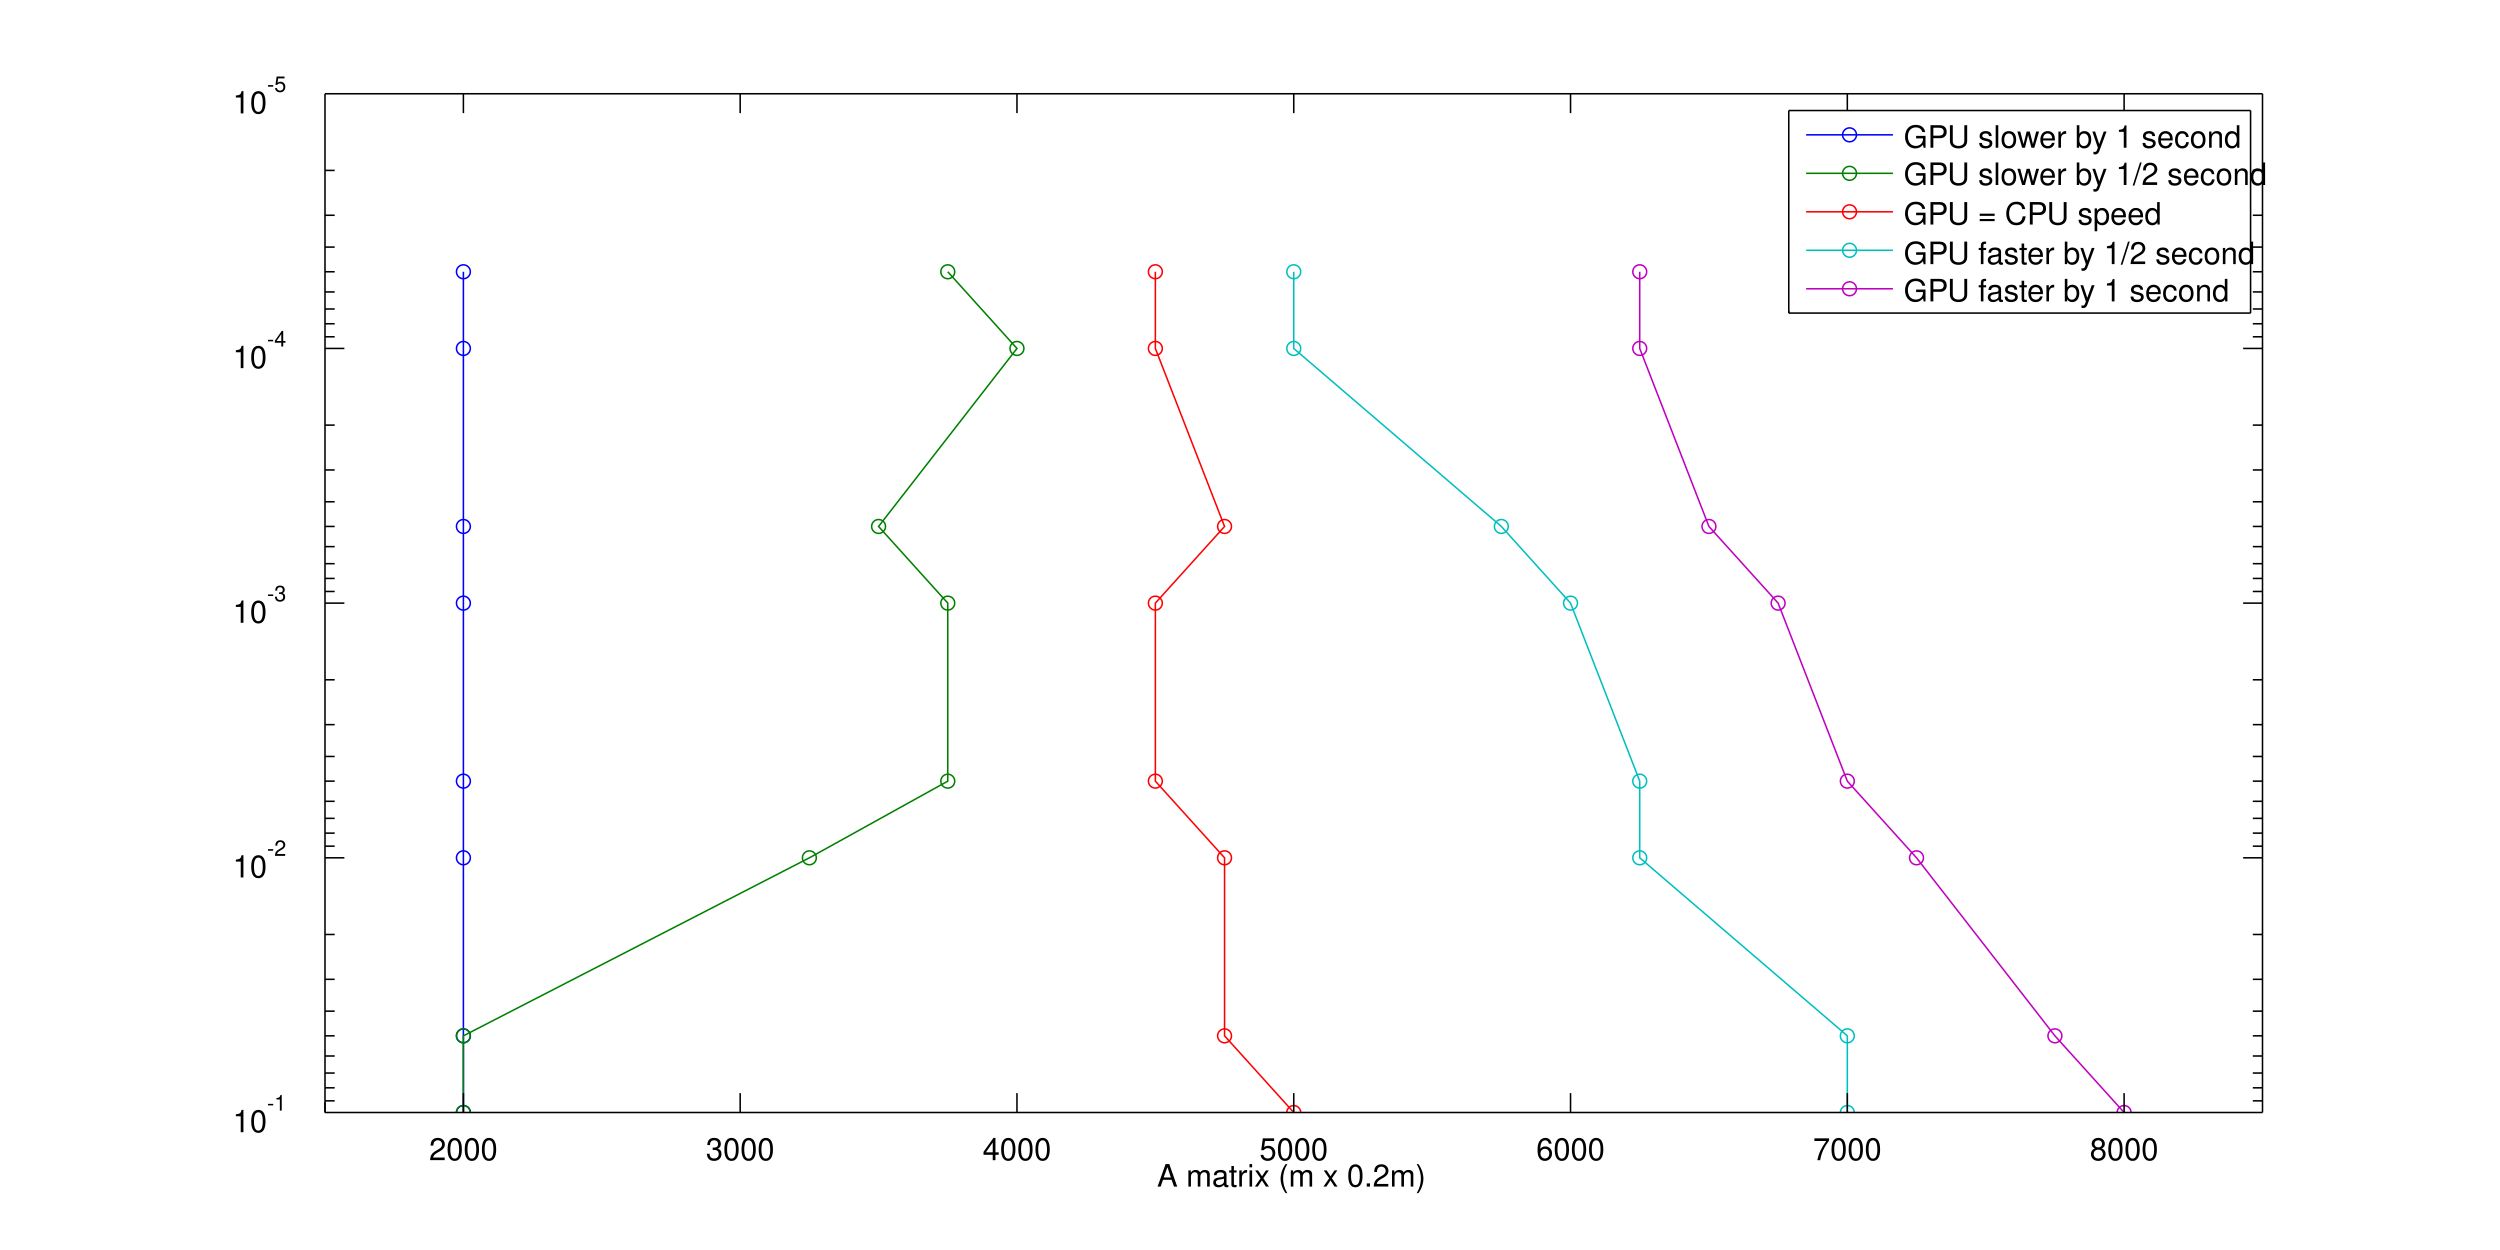
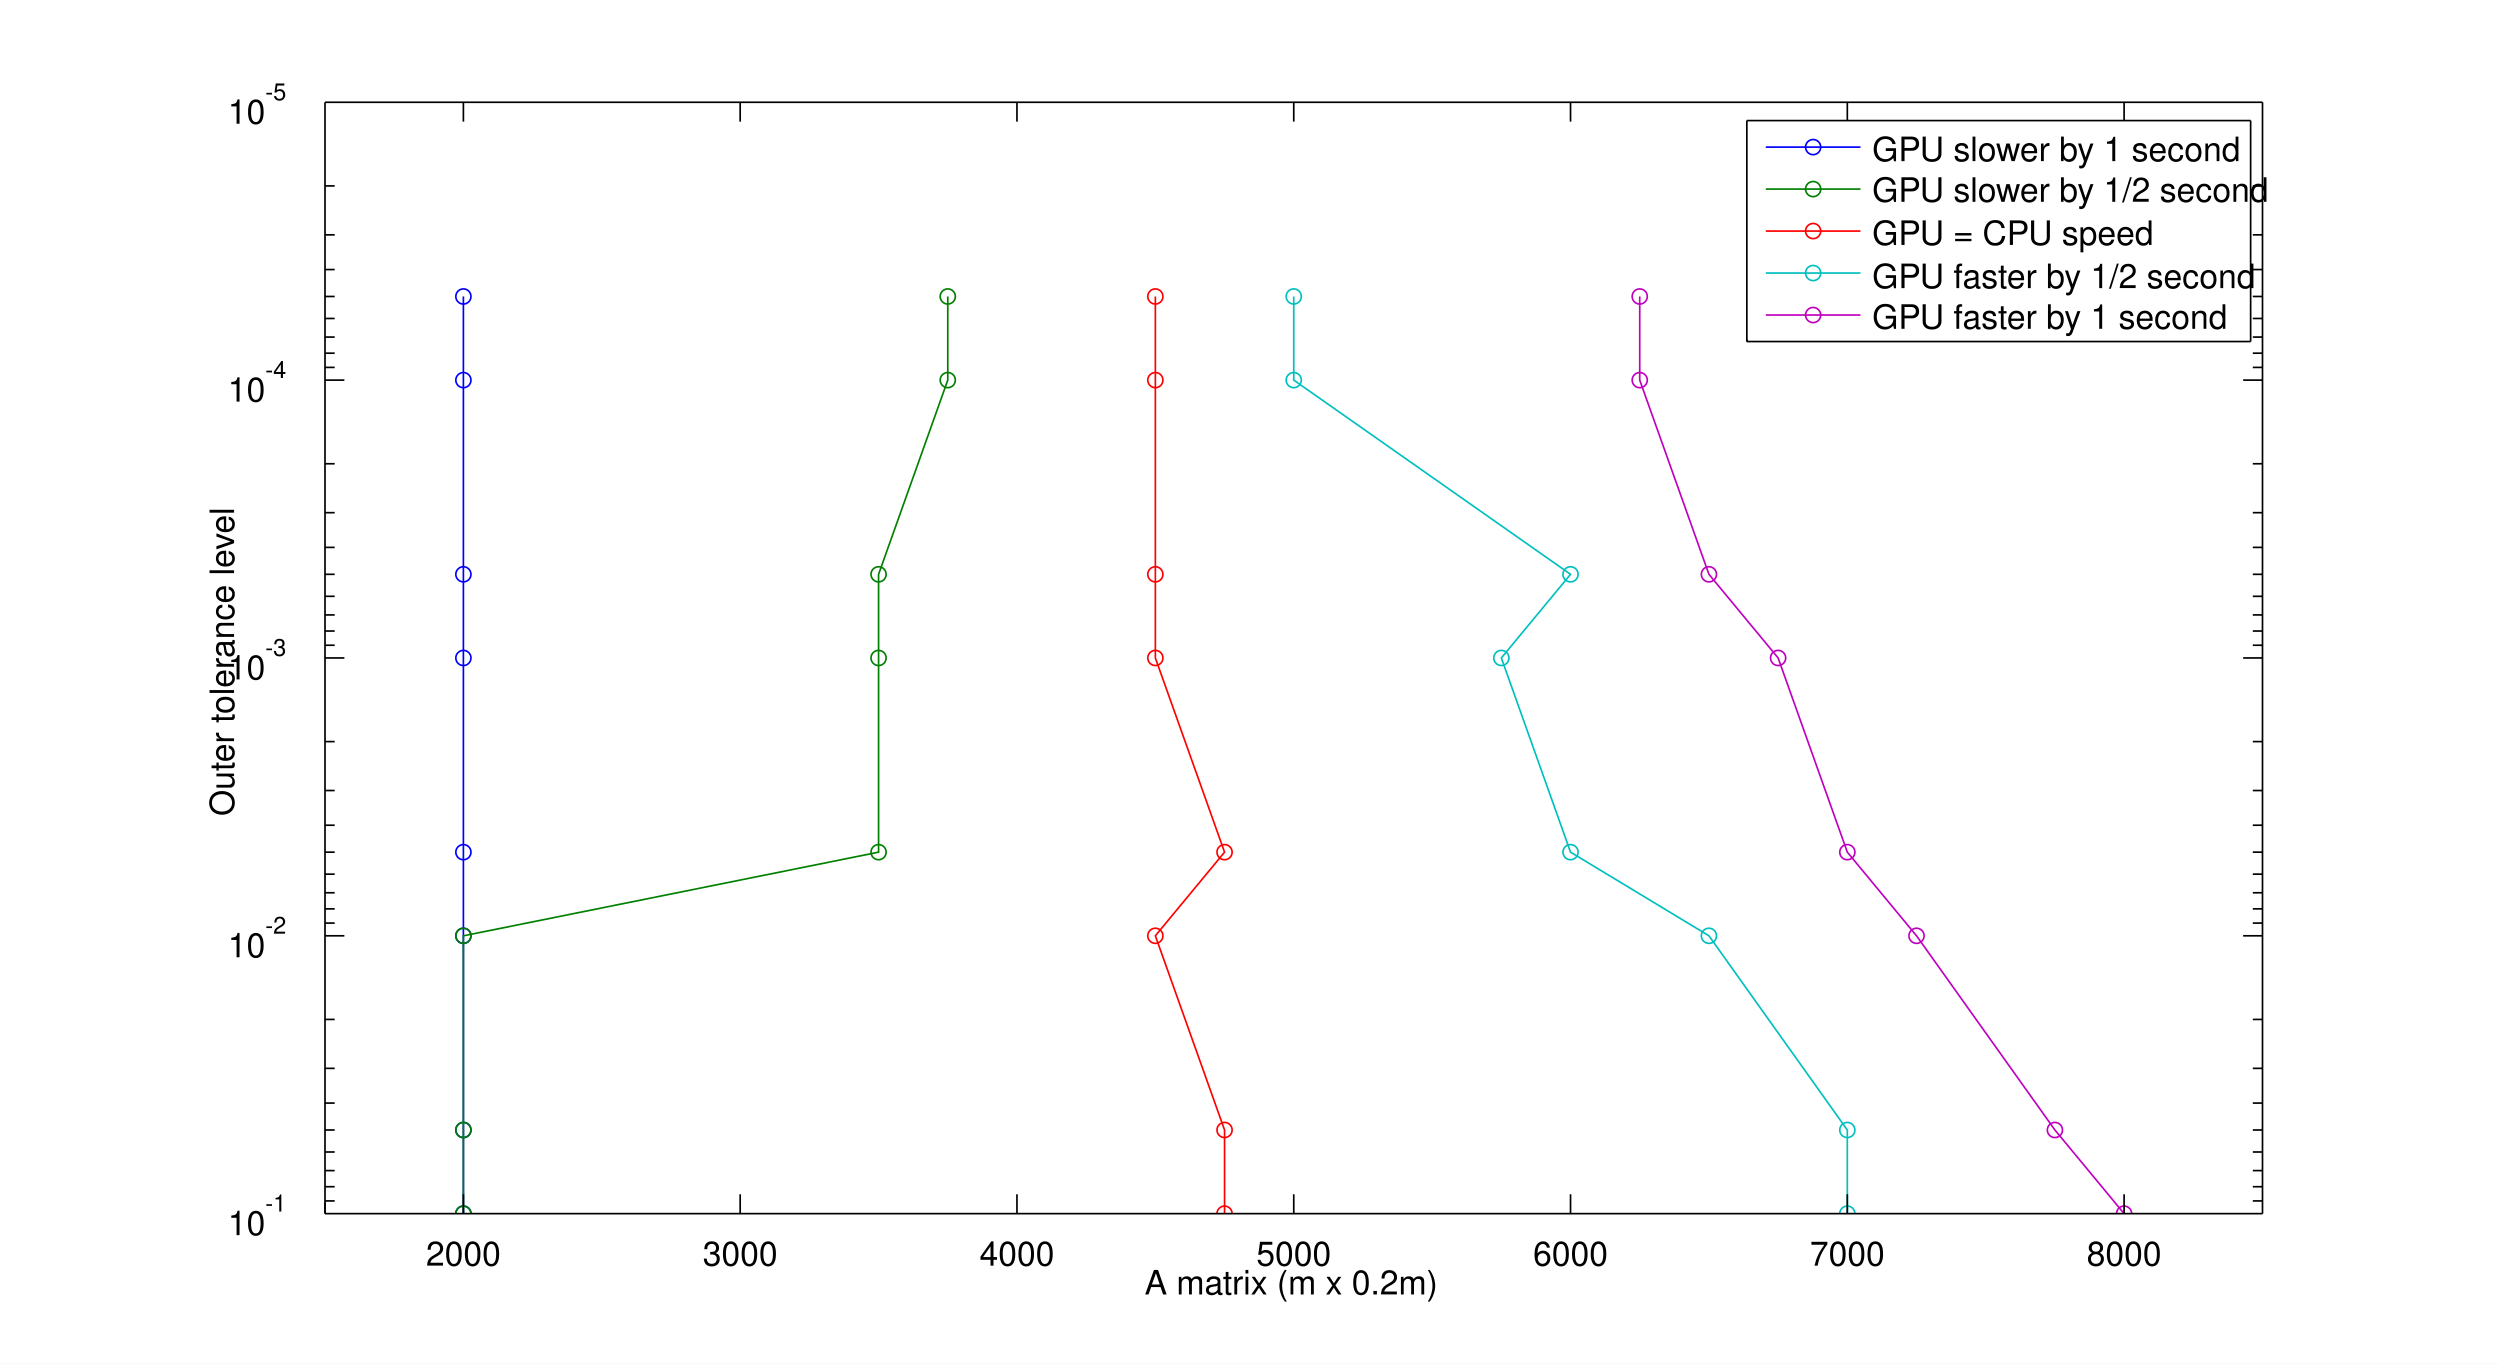
- <svg xmlns="http://www.w3.org/2000/svg" preserveAspectRatio="xMinYMin meet" width="100%" height="100%" viewBox="0 0 1080.000 540.000" version="1.1">
+ <svg xmlns="http://www.w3.org/2000/svg" preserveAspectRatio="xMinYMin meet" width="100%" height="100%" viewBox="0 0 990.000 540.000" version="1.1">
  <g id="topgroup">
-     <rect x="0" y="0" width="1080.000" height="540.000" fill="#ffffff" stroke="none" />
+     <rect x="0" y="0" width="990.000" height="540.000" fill="#ffffff" stroke="none" />
    <g id="ID000000">
      <clipPath id="ID000001">
-         <rect x="140.400" y="40.500" width="837.000" height="440.100" />
+         <rect x="128.700" y="40.500" width="767.250" height="440.100" />
      </clipPath>
-       <polygon fill="#ffffff" fill-opacity="1.00" stroke="none" stroke-width="0.5pt" stroke-opacity="1.00" stroke-dasharray="none" points="140.400,480.600 977.400,480.600 977.400,40.500 140.400,40.500 " />
-       <polygon fill="#ffffff" fill-opacity="1.00" stroke="none" stroke-width="0.5pt" stroke-opacity="1.00" stroke-dasharray="none" points="140.400,40.500 977.400,40.500 977.400,40.500 140.400,40.500 " />
-       <polygon fill="#ffffff" fill-opacity="1.00" stroke="none" stroke-width="0.5pt" stroke-opacity="1.00" stroke-dasharray="none" points="140.400,480.600 140.400,480.600 140.400,40.500 140.400,40.500 " />
+       <polygon fill="#ffffff" fill-opacity="1.00" stroke="none" stroke-width="0.5pt" stroke-opacity="1.00" stroke-dasharray="none" points="128.700,480.600 895.950,480.600 895.950,40.500 128.700,40.500 " />
+       <polygon fill="#ffffff" fill-opacity="1.00" stroke="none" stroke-width="0.5pt" stroke-opacity="1.00" stroke-dasharray="none" points="128.700,40.500 895.950,40.500 895.950,40.500 128.700,40.500 " />
+       <polygon fill="#ffffff" fill-opacity="1.00" stroke="none" stroke-width="0.5pt" stroke-opacity="1.00" stroke-dasharray="none" points="128.700,480.600 128.700,480.600 128.700,40.500 128.700,40.500 " />
      <g>
        <g id="ID000002" clip-path="url(#ID000001)">
-           <polyline fill="none" stroke="#0000ff" stroke-width="0.5pt" stroke-dasharray="none" points="200.186,117.404 200.186,150.525 200.186,227.429 200.186,260.550 200.186,337.454 200.186,370.575 200.186,447.479 200.186,480.600 " />
-           <g>
-             <circle cx="200.186" cy="117.404" r="3.000" fill="none" stroke="#0000ff" stroke-width="0.5pt" />
-             <circle cx="200.186" cy="150.525" r="3.000" fill="none" stroke="#0000ff" stroke-width="0.5pt" />
-             <circle cx="200.186" cy="227.429" r="3.000" fill="none" stroke="#0000ff" stroke-width="0.5pt" />
-             <circle cx="200.186" cy="260.550" r="3.000" fill="none" stroke="#0000ff" stroke-width="0.5pt" />
-             <circle cx="200.186" cy="337.454" r="3.000" fill="none" stroke="#0000ff" stroke-width="0.5pt" />
-             <circle cx="200.186" cy="370.575" r="3.000" fill="none" stroke="#0000ff" stroke-width="0.5pt" />
-             <circle cx="200.186" cy="447.479" r="3.000" fill="none" stroke="#0000ff" stroke-width="0.5pt" />
-             <circle cx="200.186" cy="480.600" r="3.000" fill="none" stroke="#0000ff" stroke-width="0.5pt" />
+           <polyline fill="none" stroke="#0000ff" stroke-width="0.5pt" stroke-dasharray="none" points="183.504,117.404 183.504,150.525 183.504,227.429 183.504,260.550 183.504,337.454 183.504,370.575 183.504,447.479 183.504,480.600 " />
+           <g>
+             <circle cx="183.504" cy="117.404" r="3.000" fill="none" stroke="#0000ff" stroke-width="0.5pt" />
+             <circle cx="183.504" cy="150.525" r="3.000" fill="none" stroke="#0000ff" stroke-width="0.5pt" />
+             <circle cx="183.504" cy="227.429" r="3.000" fill="none" stroke="#0000ff" stroke-width="0.5pt" />
+             <circle cx="183.504" cy="260.550" r="3.000" fill="none" stroke="#0000ff" stroke-width="0.5pt" />
+             <circle cx="183.504" cy="337.454" r="3.000" fill="none" stroke="#0000ff" stroke-width="0.5pt" />
+             <circle cx="183.504" cy="370.575" r="3.000" fill="none" stroke="#0000ff" stroke-width="0.5pt" />
+             <circle cx="183.504" cy="447.479" r="3.000" fill="none" stroke="#0000ff" stroke-width="0.5pt" />
+             <circle cx="183.504" cy="480.600" r="3.000" fill="none" stroke="#0000ff" stroke-width="0.5pt" />
          </g>
        </g>
        <g id="ID000003" clip-path="url(#ID000001)">
-           <polyline fill="none" stroke="#007f00" stroke-width="0.5pt" stroke-dasharray="none" points="409.436,117.404 439.329,150.525 379.543,227.429 409.436,260.550 409.436,337.454 349.650,370.575 200.186,447.479 200.186,480.600 " />
-           <g>
-             <circle cx="409.436" cy="117.404" r="3.000" fill="none" stroke="#007f00" stroke-width="0.5pt" />
-             <circle cx="439.329" cy="150.525" r="3.000" fill="none" stroke="#007f00" stroke-width="0.5pt" />
-             <circle cx="379.543" cy="227.429" r="3.000" fill="none" stroke="#007f00" stroke-width="0.5pt" />
-             <circle cx="409.436" cy="260.550" r="3.000" fill="none" stroke="#007f00" stroke-width="0.5pt" />
-             <circle cx="409.436" cy="337.454" r="3.000" fill="none" stroke="#007f00" stroke-width="0.5pt" />
-             <circle cx="349.650" cy="370.575" r="3.000" fill="none" stroke="#007f00" stroke-width="0.5pt" />
-             <circle cx="200.186" cy="447.479" r="3.000" fill="none" stroke="#007f00" stroke-width="0.5pt" />
-             <circle cx="200.186" cy="480.600" r="3.000" fill="none" stroke="#007f00" stroke-width="0.5pt" />
+           <polyline fill="none" stroke="#007f00" stroke-width="0.5pt" stroke-dasharray="none" points="375.316,117.404 375.316,150.525 347.914,227.429 347.914,260.550 347.914,337.454 183.504,370.575 183.504,447.479 183.504,480.600 " />
+           <g>
+             <circle cx="375.316" cy="117.404" r="3.000" fill="none" stroke="#007f00" stroke-width="0.5pt" />
+             <circle cx="375.316" cy="150.525" r="3.000" fill="none" stroke="#007f00" stroke-width="0.5pt" />
+             <circle cx="347.914" cy="227.429" r="3.000" fill="none" stroke="#007f00" stroke-width="0.5pt" />
+             <circle cx="347.914" cy="260.550" r="3.000" fill="none" stroke="#007f00" stroke-width="0.5pt" />
+             <circle cx="347.914" cy="337.454" r="3.000" fill="none" stroke="#007f00" stroke-width="0.5pt" />
+             <circle cx="183.504" cy="370.575" r="3.000" fill="none" stroke="#007f00" stroke-width="0.5pt" />
+             <circle cx="183.504" cy="447.479" r="3.000" fill="none" stroke="#007f00" stroke-width="0.5pt" />
+             <circle cx="183.504" cy="480.600" r="3.000" fill="none" stroke="#007f00" stroke-width="0.5pt" />
          </g>
        </g>
        <g id="ID000004" clip-path="url(#ID000001)">
-           <polyline fill="none" stroke="#ff0000" stroke-width="0.5pt" stroke-dasharray="none" points="499.114,117.404 499.114,150.525 529.007,227.429 499.114,260.550 499.114,337.454 529.007,370.575 529.007,447.479 558.900,480.600 " />
-           <g>
-             <circle cx="499.114" cy="117.404" r="3.000" fill="none" stroke="#ff0000" stroke-width="0.5pt" />
-             <circle cx="499.114" cy="150.525" r="3.000" fill="none" stroke="#ff0000" stroke-width="0.5pt" />
-             <circle cx="529.007" cy="227.429" r="3.000" fill="none" stroke="#ff0000" stroke-width="0.5pt" />
-             <circle cx="499.114" cy="260.550" r="3.000" fill="none" stroke="#ff0000" stroke-width="0.5pt" />
-             <circle cx="499.114" cy="337.454" r="3.000" fill="none" stroke="#ff0000" stroke-width="0.5pt" />
-             <circle cx="529.007" cy="370.575" r="3.000" fill="none" stroke="#ff0000" stroke-width="0.5pt" />
-             <circle cx="529.007" cy="447.479" r="3.000" fill="none" stroke="#ff0000" stroke-width="0.5pt" />
-             <circle cx="558.900" cy="480.600" r="3.000" fill="none" stroke="#ff0000" stroke-width="0.5pt" />
+           <polyline fill="none" stroke="#ff0000" stroke-width="0.5pt" stroke-dasharray="none" points="457.521,117.404 457.521,150.525 457.521,227.429 457.521,260.550 484.923,337.454 457.521,370.575 484.923,447.479 484.923,480.600 " />
+           <g>
+             <circle cx="457.521" cy="117.404" r="3.000" fill="none" stroke="#ff0000" stroke-width="0.5pt" />
+             <circle cx="457.521" cy="150.525" r="3.000" fill="none" stroke="#ff0000" stroke-width="0.5pt" />
+             <circle cx="457.521" cy="227.429" r="3.000" fill="none" stroke="#ff0000" stroke-width="0.5pt" />
+             <circle cx="457.521" cy="260.550" r="3.000" fill="none" stroke="#ff0000" stroke-width="0.5pt" />
+             <circle cx="484.923" cy="337.454" r="3.000" fill="none" stroke="#ff0000" stroke-width="0.5pt" />
+             <circle cx="457.521" cy="370.575" r="3.000" fill="none" stroke="#ff0000" stroke-width="0.5pt" />
+             <circle cx="484.923" cy="447.479" r="3.000" fill="none" stroke="#ff0000" stroke-width="0.5pt" />
+             <circle cx="484.923" cy="480.600" r="3.000" fill="none" stroke="#ff0000" stroke-width="0.5pt" />
          </g>
        </g>
        <g id="ID000005" clip-path="url(#ID000001)">
-           <polyline fill="none" stroke="#00bfbf" stroke-width="0.5pt" stroke-dasharray="none" points="558.900,117.404 558.900,150.525 648.579,227.429 678.471,260.550 708.364,337.454 708.364,370.575 798.043,447.479 798.043,480.600 " />
-           <g>
-             <circle cx="558.900" cy="117.404" r="3.000" fill="none" stroke="#00bfbf" stroke-width="0.5pt" />
-             <circle cx="558.900" cy="150.525" r="3.000" fill="none" stroke="#00bfbf" stroke-width="0.5pt" />
-             <circle cx="648.579" cy="227.429" r="3.000" fill="none" stroke="#00bfbf" stroke-width="0.5pt" />
-             <circle cx="678.471" cy="260.550" r="3.000" fill="none" stroke="#00bfbf" stroke-width="0.5pt" />
-             <circle cx="708.364" cy="337.454" r="3.000" fill="none" stroke="#00bfbf" stroke-width="0.5pt" />
-             <circle cx="708.364" cy="370.575" r="3.000" fill="none" stroke="#00bfbf" stroke-width="0.5pt" />
-             <circle cx="798.043" cy="447.479" r="3.000" fill="none" stroke="#00bfbf" stroke-width="0.5pt" />
-             <circle cx="798.043" cy="480.600" r="3.000" fill="none" stroke="#00bfbf" stroke-width="0.5pt" />
+           <polyline fill="none" stroke="#00bfbf" stroke-width="0.5pt" stroke-dasharray="none" points="512.325,117.404 512.325,150.525 621.932,227.429 594.530,260.550 621.932,337.454 676.736,370.575 731.539,447.479 731.539,480.600 " />
+           <g>
+             <circle cx="512.325" cy="117.404" r="3.000" fill="none" stroke="#00bfbf" stroke-width="0.5pt" />
+             <circle cx="512.325" cy="150.525" r="3.000" fill="none" stroke="#00bfbf" stroke-width="0.5pt" />
+             <circle cx="621.932" cy="227.429" r="3.000" fill="none" stroke="#00bfbf" stroke-width="0.5pt" />
+             <circle cx="594.530" cy="260.550" r="3.000" fill="none" stroke="#00bfbf" stroke-width="0.5pt" />
+             <circle cx="621.932" cy="337.454" r="3.000" fill="none" stroke="#00bfbf" stroke-width="0.5pt" />
+             <circle cx="676.736" cy="370.575" r="3.000" fill="none" stroke="#00bfbf" stroke-width="0.5pt" />
+             <circle cx="731.539" cy="447.479" r="3.000" fill="none" stroke="#00bfbf" stroke-width="0.5pt" />
+             <circle cx="731.539" cy="480.600" r="3.000" fill="none" stroke="#00bfbf" stroke-width="0.5pt" />
          </g>
        </g>
        <g id="ID000006" clip-path="url(#ID000001)">
-           <polyline fill="none" stroke="#bf00bf" stroke-width="0.5pt" stroke-dasharray="none" points="708.364,117.404 708.364,150.525 738.257,227.429 768.150,260.550 798.043,337.454 827.936,370.575 887.721,447.479 917.614,480.600 " />
-           <g>
-             <circle cx="708.364" cy="117.404" r="3.000" fill="none" stroke="#bf00bf" stroke-width="0.5pt" />
-             <circle cx="708.364" cy="150.525" r="3.000" fill="none" stroke="#bf00bf" stroke-width="0.5pt" />
-             <circle cx="738.257" cy="227.429" r="3.000" fill="none" stroke="#bf00bf" stroke-width="0.5pt" />
-             <circle cx="768.150" cy="260.550" r="3.000" fill="none" stroke="#bf00bf" stroke-width="0.5pt" />
-             <circle cx="798.043" cy="337.454" r="3.000" fill="none" stroke="#bf00bf" stroke-width="0.5pt" />
-             <circle cx="827.936" cy="370.575" r="3.000" fill="none" stroke="#bf00bf" stroke-width="0.5pt" />
-             <circle cx="887.721" cy="447.479" r="3.000" fill="none" stroke="#bf00bf" stroke-width="0.5pt" />
-             <circle cx="917.614" cy="480.600" r="3.000" fill="none" stroke="#bf00bf" stroke-width="0.5pt" />
+           <polyline fill="none" stroke="#bf00bf" stroke-width="0.5pt" stroke-dasharray="none" points="649.334,117.404 649.334,150.525 676.736,227.429 704.138,260.550 731.539,337.454 758.941,370.575 813.745,447.479 841.146,480.600 " />
+           <g>
+             <circle cx="649.334" cy="117.404" r="3.000" fill="none" stroke="#bf00bf" stroke-width="0.5pt" />
+             <circle cx="649.334" cy="150.525" r="3.000" fill="none" stroke="#bf00bf" stroke-width="0.5pt" />
+             <circle cx="676.736" cy="227.429" r="3.000" fill="none" stroke="#bf00bf" stroke-width="0.5pt" />
+             <circle cx="704.138" cy="260.550" r="3.000" fill="none" stroke="#bf00bf" stroke-width="0.5pt" />
+             <circle cx="731.539" cy="337.454" r="3.000" fill="none" stroke="#bf00bf" stroke-width="0.5pt" />
+             <circle cx="758.941" cy="370.575" r="3.000" fill="none" stroke="#bf00bf" stroke-width="0.5pt" />
+             <circle cx="813.745" cy="447.479" r="3.000" fill="none" stroke="#bf00bf" stroke-width="0.5pt" />
+             <circle cx="841.146" cy="480.600" r="3.000" fill="none" stroke="#bf00bf" stroke-width="0.5pt" />
          </g>
        </g>
        <g id="ID000007">
-           <g transform="translate(557.900,512.605)">
+           <g transform="translate(92.689,262.050)">
+             <g transform="rotate(-90.0)">
+               <text x="0.000" y="0.000" font-family="Helvetica" text-anchor="middle" font-size="10pt" fill="#000000">Outer tolerance level</text>
+             </g>
+           </g>
+         </g>
+         <g id="ID000008">
+           <g transform="translate(511.325,512.605)">
            <g transform="rotate(-0.0)">
              <text x="0.000" y="0.000" font-family="Helvetica" text-anchor="middle" font-size="10pt" fill="#000000">A matrix (m x 0.2m)</text>
            </g>
          </g>
        </g>
-         <g id="ID000008">
- </g>
        <g id="ID000009">
</g>
        <g id="ID000010">
</g>
        <g id="ID000011">
</g>
      </g>
      <g>
-         <polyline fill="none" stroke="#000000" stroke-width="0.5pt" stroke-dasharray="none" points="200.186,480.600 200.186,472.230 " />
-         <polyline fill="none" stroke="#000000" stroke-width="0.5pt" stroke-dasharray="none" points="319.757,480.600 319.757,472.230 " />
-         <polyline fill="none" stroke="#000000" stroke-width="0.5pt" stroke-dasharray="none" points="439.329,480.600 439.329,472.230 " />
-         <polyline fill="none" stroke="#000000" stroke-width="0.5pt" stroke-dasharray="none" points="558.900,480.600 558.900,472.230 " />
-         <polyline fill="none" stroke="#000000" stroke-width="0.5pt" stroke-dasharray="none" points="678.471,480.600 678.471,472.230 " />
-         <polyline fill="none" stroke="#000000" stroke-width="0.5pt" stroke-dasharray="none" points="798.043,480.600 798.043,472.230 " />
-         <polyline fill="none" stroke="#000000" stroke-width="0.5pt" stroke-dasharray="none" points="917.614,480.600 917.614,472.230 " />
-         <polyline fill="none" stroke="#000000" stroke-width="0.5pt" stroke-dasharray="none" points="140.400,480.600 977.400,480.600 " />
-         <polyline fill="none" stroke="#000000" stroke-width="0.5pt" stroke-dasharray="none" points="200.186,40.500 200.186,48.870 " />
-         <polyline fill="none" stroke="#000000" stroke-width="0.5pt" stroke-dasharray="none" points="319.757,40.500 319.757,48.870 " />
-         <polyline fill="none" stroke="#000000" stroke-width="0.5pt" stroke-dasharray="none" points="439.329,40.500 439.329,48.870 " />
-         <polyline fill="none" stroke="#000000" stroke-width="0.5pt" stroke-dasharray="none" points="558.900,40.500 558.900,48.870 " />
-         <polyline fill="none" stroke="#000000" stroke-width="0.5pt" stroke-dasharray="none" points="678.471,40.500 678.471,48.870 " />
-         <polyline fill="none" stroke="#000000" stroke-width="0.5pt" stroke-dasharray="none" points="798.043,40.500 798.043,48.870 " />
-         <polyline fill="none" stroke="#000000" stroke-width="0.5pt" stroke-dasharray="none" points="917.614,40.500 917.614,48.870 " />
-         <polyline fill="none" stroke="#000000" stroke-width="0.5pt" stroke-dasharray="none" points="140.400,40.500 977.400,40.500 " />
-         <g transform="translate(200.186,501.202)">
+         <polyline fill="none" stroke="#000000" stroke-width="0.5pt" stroke-dasharray="none" points="183.504,480.600 183.504,472.928 " />
+         <polyline fill="none" stroke="#000000" stroke-width="0.5pt" stroke-dasharray="none" points="293.111,480.600 293.111,472.928 " />
+         <polyline fill="none" stroke="#000000" stroke-width="0.5pt" stroke-dasharray="none" points="402.718,480.600 402.718,472.928 " />
+         <polyline fill="none" stroke="#000000" stroke-width="0.5pt" stroke-dasharray="none" points="512.325,480.600 512.325,472.928 " />
+         <polyline fill="none" stroke="#000000" stroke-width="0.5pt" stroke-dasharray="none" points="621.932,480.600 621.932,472.928 " />
+         <polyline fill="none" stroke="#000000" stroke-width="0.5pt" stroke-dasharray="none" points="731.539,480.600 731.539,472.928 " />
+         <polyline fill="none" stroke="#000000" stroke-width="0.5pt" stroke-dasharray="none" points="841.146,480.600 841.146,472.928 " />
+         <polyline fill="none" stroke="#000000" stroke-width="0.5pt" stroke-dasharray="none" points="128.700,480.600 895.950,480.600 " />
+         <polyline fill="none" stroke="#000000" stroke-width="0.5pt" stroke-dasharray="none" points="183.504,40.500 183.504,48.173 " />
+         <polyline fill="none" stroke="#000000" stroke-width="0.5pt" stroke-dasharray="none" points="293.111,40.500 293.111,48.173 " />
+         <polyline fill="none" stroke="#000000" stroke-width="0.5pt" stroke-dasharray="none" points="402.718,40.500 402.718,48.173 " />
+         <polyline fill="none" stroke="#000000" stroke-width="0.5pt" stroke-dasharray="none" points="512.325,40.500 512.325,48.173 " />
+         <polyline fill="none" stroke="#000000" stroke-width="0.5pt" stroke-dasharray="none" points="621.932,40.500 621.932,48.173 " />
+         <polyline fill="none" stroke="#000000" stroke-width="0.5pt" stroke-dasharray="none" points="731.539,40.500 731.539,48.173 " />
+         <polyline fill="none" stroke="#000000" stroke-width="0.5pt" stroke-dasharray="none" points="841.146,40.500 841.146,48.173 " />
+         <polyline fill="none" stroke="#000000" stroke-width="0.5pt" stroke-dasharray="none" points="128.700,40.500 895.950,40.500 " />
+         <g transform="translate(183.504,501.202)">
          <g transform="rotate(-0.0)">
            <text x="0.000" y="0.000" font-family="Helvetica" text-anchor="middle" font-size="10pt" fill="#000000">2000</text>
          </g>
        </g>
-         <g transform="translate(319.757,501.202)">
+         <g transform="translate(293.111,501.202)">
          <g transform="rotate(-0.0)">
            <text x="0.000" y="0.000" font-family="Helvetica" text-anchor="middle" font-size="10pt" fill="#000000">3000</text>
          </g>
        </g>
-         <g transform="translate(439.329,501.202)">
+         <g transform="translate(402.718,501.202)">
          <g transform="rotate(-0.0)">
            <text x="0.000" y="0.000" font-family="Helvetica" text-anchor="middle" font-size="10pt" fill="#000000">4000</text>
          </g>
        </g>
-         <g transform="translate(558.900,501.202)">
+         <g transform="translate(512.325,501.202)">
          <g transform="rotate(-0.0)">
            <text x="0.000" y="0.000" font-family="Helvetica" text-anchor="middle" font-size="10pt" fill="#000000">5000</text>
          </g>
        </g>
-         <g transform="translate(678.471,501.202)">
+         <g transform="translate(621.932,501.202)">
          <g transform="rotate(-0.0)">
            <text x="0.000" y="0.000" font-family="Helvetica" text-anchor="middle" font-size="10pt" fill="#000000">6000</text>
          </g>
        </g>
-         <g transform="translate(798.043,501.202)">
+         <g transform="translate(731.539,501.202)">
          <g transform="rotate(-0.0)">
            <text x="0.000" y="0.000" font-family="Helvetica" text-anchor="middle" font-size="10pt" fill="#000000">7000</text>
          </g>
        </g>
-         <g transform="translate(917.614,501.202)">
+         <g transform="translate(841.146,501.202)">
          <g transform="rotate(-0.0)">
            <text x="0.000" y="0.000" font-family="Helvetica" text-anchor="middle" font-size="10pt" fill="#000000">8000</text>
          </g>
        </g>
-         <polyline fill="none" stroke="#000000" stroke-width="0.5pt" stroke-dasharray="none" points="140.400,150.525 148.770,150.525 " />
-         <polyline fill="none" stroke="#000000" stroke-width="0.5pt" stroke-dasharray="none" points="140.400,260.550 148.770,260.550 " />
-         <polyline fill="none" stroke="#000000" stroke-width="0.5pt" stroke-dasharray="none" points="140.400,370.575 148.770,370.575 " />
-         <polyline fill="none" stroke="#000000" stroke-width="0.5pt" stroke-dasharray="none" points="140.400,480.600 140.400,40.500 " />
-         <polyline fill="none" stroke="#000000" stroke-width="0.5pt" stroke-dasharray="none" points="977.400,150.525 969.030,150.525 " />
-         <polyline fill="none" stroke="#000000" stroke-width="0.5pt" stroke-dasharray="none" points="977.400,260.550 969.030,260.550 " />
-         <polyline fill="none" stroke="#000000" stroke-width="0.5pt" stroke-dasharray="none" points="977.400,370.575 969.030,370.575 " />
-         <polyline fill="none" stroke="#000000" stroke-width="0.5pt" stroke-dasharray="none" points="977.400,480.600 977.400,40.500 " />
-         <polyline fill="none" stroke="#000000" stroke-width="0.5pt" stroke-dasharray="none" points="140.400,73.621 144.585,73.621 " />
-         <polyline fill="none" stroke="#000000" stroke-width="0.5pt" stroke-dasharray="none" points="140.400,92.995 144.585,92.995 " />
-         <polyline fill="none" stroke="#000000" stroke-width="0.5pt" stroke-dasharray="none" points="140.400,106.742 144.585,106.742 " />
-         <polyline fill="none" stroke="#000000" stroke-width="0.5pt" stroke-dasharray="none" points="140.400,117.404 144.585,117.404 " />
-         <polyline fill="none" stroke="#000000" stroke-width="0.5pt" stroke-dasharray="none" points="140.400,126.116 144.585,126.116 " />
-         <polyline fill="none" stroke="#000000" stroke-width="0.5pt" stroke-dasharray="none" points="140.400,133.482 144.585,133.482 " />
-         <polyline fill="none" stroke="#000000" stroke-width="0.5pt" stroke-dasharray="none" points="140.400,139.862 144.585,139.862 " />
-         <polyline fill="none" stroke="#000000" stroke-width="0.5pt" stroke-dasharray="none" points="140.400,145.491 144.585,145.491 " />
-         <polyline fill="none" stroke="#000000" stroke-width="0.5pt" stroke-dasharray="none" points="140.400,183.646 144.585,183.646 " />
-         <polyline fill="none" stroke="#000000" stroke-width="0.5pt" stroke-dasharray="none" points="140.400,203.020 144.585,203.020 " />
-         <polyline fill="none" stroke="#000000" stroke-width="0.5pt" stroke-dasharray="none" points="140.400,216.767 144.585,216.767 " />
-         <polyline fill="none" stroke="#000000" stroke-width="0.5pt" stroke-dasharray="none" points="140.400,227.429 144.585,227.429 " />
-         <polyline fill="none" stroke="#000000" stroke-width="0.5pt" stroke-dasharray="none" points="140.400,236.141 144.585,236.141 " />
-         <polyline fill="none" stroke="#000000" stroke-width="0.5pt" stroke-dasharray="none" points="140.400,243.507 144.585,243.507 " />
-         <polyline fill="none" stroke="#000000" stroke-width="0.5pt" stroke-dasharray="none" points="140.400,249.887 144.585,249.887 " />
-         <polyline fill="none" stroke="#000000" stroke-width="0.5pt" stroke-dasharray="none" points="140.400,255.516 144.585,255.516 " />
-         <polyline fill="none" stroke="#000000" stroke-width="0.5pt" stroke-dasharray="none" points="140.400,293.671 144.585,293.671 " />
-         <polyline fill="none" stroke="#000000" stroke-width="0.5pt" stroke-dasharray="none" points="140.400,313.045 144.585,313.045 " />
-         <polyline fill="none" stroke="#000000" stroke-width="0.5pt" stroke-dasharray="none" points="140.400,326.792 144.585,326.792 " />
-         <polyline fill="none" stroke="#000000" stroke-width="0.5pt" stroke-dasharray="none" points="140.400,337.454 144.585,337.454 " />
-         <polyline fill="none" stroke="#000000" stroke-width="0.5pt" stroke-dasharray="none" points="140.400,346.166 144.585,346.166 " />
-         <polyline fill="none" stroke="#000000" stroke-width="0.5pt" stroke-dasharray="none" points="140.400,353.532 144.585,353.532 " />
-         <polyline fill="none" stroke="#000000" stroke-width="0.5pt" stroke-dasharray="none" points="140.400,359.912 144.585,359.912 " />
-         <polyline fill="none" stroke="#000000" stroke-width="0.5pt" stroke-dasharray="none" points="140.400,365.541 144.585,365.541 " />
-         <polyline fill="none" stroke="#000000" stroke-width="0.5pt" stroke-dasharray="none" points="140.400,403.696 144.585,403.696 " />
-         <polyline fill="none" stroke="#000000" stroke-width="0.5pt" stroke-dasharray="none" points="140.400,423.070 144.585,423.070 " />
-         <polyline fill="none" stroke="#000000" stroke-width="0.5pt" stroke-dasharray="none" points="140.400,436.817 144.585,436.817 " />
-         <polyline fill="none" stroke="#000000" stroke-width="0.5pt" stroke-dasharray="none" points="140.400,447.479 144.585,447.479 " />
-         <polyline fill="none" stroke="#000000" stroke-width="0.5pt" stroke-dasharray="none" points="140.400,456.191 144.585,456.191 " />
-         <polyline fill="none" stroke="#000000" stroke-width="0.5pt" stroke-dasharray="none" points="140.400,463.557 144.585,463.557 " />
-         <polyline fill="none" stroke="#000000" stroke-width="0.5pt" stroke-dasharray="none" points="140.400,469.937 144.585,469.937 " />
-         <polyline fill="none" stroke="#000000" stroke-width="0.5pt" stroke-dasharray="none" points="140.400,475.566 144.585,475.566 " />
-         <polyline fill="none" stroke="#000000" stroke-width="0.5pt" stroke-dasharray="none" points="977.400,73.621 973.215,73.621 " />
-         <polyline fill="none" stroke="#000000" stroke-width="0.5pt" stroke-dasharray="none" points="977.400,92.995 973.215,92.995 " />
-         <polyline fill="none" stroke="#000000" stroke-width="0.5pt" stroke-dasharray="none" points="977.400,106.742 973.215,106.742 " />
-         <polyline fill="none" stroke="#000000" stroke-width="0.5pt" stroke-dasharray="none" points="977.400,117.404 973.215,117.404 " />
-         <polyline fill="none" stroke="#000000" stroke-width="0.5pt" stroke-dasharray="none" points="977.400,126.116 973.215,126.116 " />
-         <polyline fill="none" stroke="#000000" stroke-width="0.5pt" stroke-dasharray="none" points="977.400,133.482 973.215,133.482 " />
-         <polyline fill="none" stroke="#000000" stroke-width="0.5pt" stroke-dasharray="none" points="977.400,139.862 973.215,139.862 " />
-         <polyline fill="none" stroke="#000000" stroke-width="0.5pt" stroke-dasharray="none" points="977.400,145.491 973.215,145.491 " />
-         <polyline fill="none" stroke="#000000" stroke-width="0.5pt" stroke-dasharray="none" points="977.400,183.646 973.215,183.646 " />
-         <polyline fill="none" stroke="#000000" stroke-width="0.5pt" stroke-dasharray="none" points="977.400,203.020 973.215,203.020 " />
-         <polyline fill="none" stroke="#000000" stroke-width="0.5pt" stroke-dasharray="none" points="977.400,216.767 973.215,216.767 " />
-         <polyline fill="none" stroke="#000000" stroke-width="0.5pt" stroke-dasharray="none" points="977.400,227.429 973.215,227.429 " />
-         <polyline fill="none" stroke="#000000" stroke-width="0.5pt" stroke-dasharray="none" points="977.400,236.141 973.215,236.141 " />
-         <polyline fill="none" stroke="#000000" stroke-width="0.5pt" stroke-dasharray="none" points="977.400,243.507 973.215,243.507 " />
-         <polyline fill="none" stroke="#000000" stroke-width="0.5pt" stroke-dasharray="none" points="977.400,249.887 973.215,249.887 " />
-         <polyline fill="none" stroke="#000000" stroke-width="0.5pt" stroke-dasharray="none" points="977.400,255.516 973.215,255.516 " />
-         <polyline fill="none" stroke="#000000" stroke-width="0.5pt" stroke-dasharray="none" points="977.400,293.671 973.215,293.671 " />
-         <polyline fill="none" stroke="#000000" stroke-width="0.5pt" stroke-dasharray="none" points="977.400,313.045 973.215,313.045 " />
-         <polyline fill="none" stroke="#000000" stroke-width="0.5pt" stroke-dasharray="none" points="977.400,326.792 973.215,326.792 " />
-         <polyline fill="none" stroke="#000000" stroke-width="0.5pt" stroke-dasharray="none" points="977.400,337.454 973.215,337.454 " />
-         <polyline fill="none" stroke="#000000" stroke-width="0.5pt" stroke-dasharray="none" points="977.400,346.166 973.215,346.166 " />
-         <polyline fill="none" stroke="#000000" stroke-width="0.5pt" stroke-dasharray="none" points="977.400,353.532 973.215,353.532 " />
-         <polyline fill="none" stroke="#000000" stroke-width="0.5pt" stroke-dasharray="none" points="977.400,359.912 973.215,359.912 " />
-         <polyline fill="none" stroke="#000000" stroke-width="0.5pt" stroke-dasharray="none" points="977.400,365.541 973.215,365.541 " />
-         <polyline fill="none" stroke="#000000" stroke-width="0.5pt" stroke-dasharray="none" points="977.400,403.696 973.215,403.696 " />
-         <polyline fill="none" stroke="#000000" stroke-width="0.5pt" stroke-dasharray="none" points="977.400,423.070 973.215,423.070 " />
-         <polyline fill="none" stroke="#000000" stroke-width="0.5pt" stroke-dasharray="none" points="977.400,436.817 973.215,436.817 " />
-         <polyline fill="none" stroke="#000000" stroke-width="0.5pt" stroke-dasharray="none" points="977.400,447.479 973.215,447.479 " />
-         <polyline fill="none" stroke="#000000" stroke-width="0.5pt" stroke-dasharray="none" points="977.400,456.191 973.215,456.191 " />
-         <polyline fill="none" stroke="#000000" stroke-width="0.5pt" stroke-dasharray="none" points="977.400,463.557 973.215,463.557 " />
-         <polyline fill="none" stroke="#000000" stroke-width="0.5pt" stroke-dasharray="none" points="977.400,469.937 973.215,469.937 " />
-         <polyline fill="none" stroke="#000000" stroke-width="0.5pt" stroke-dasharray="none" points="977.400,475.566 973.215,475.566 " />
-         <g transform="translate(123.660,49.000)">
+         <polyline fill="none" stroke="#000000" stroke-width="0.5pt" stroke-dasharray="none" points="128.700,150.525 136.373,150.525 " />
+         <polyline fill="none" stroke="#000000" stroke-width="0.5pt" stroke-dasharray="none" points="128.700,260.550 136.373,260.550 " />
+         <polyline fill="none" stroke="#000000" stroke-width="0.5pt" stroke-dasharray="none" points="128.700,370.575 136.373,370.575 " />
+         <polyline fill="none" stroke="#000000" stroke-width="0.5pt" stroke-dasharray="none" points="128.700,480.600 128.700,40.500 " />
+         <polyline fill="none" stroke="#000000" stroke-width="0.5pt" stroke-dasharray="none" points="895.950,150.525 888.278,150.525 " />
+         <polyline fill="none" stroke="#000000" stroke-width="0.5pt" stroke-dasharray="none" points="895.950,260.550 888.278,260.550 " />
+         <polyline fill="none" stroke="#000000" stroke-width="0.5pt" stroke-dasharray="none" points="895.950,370.575 888.278,370.575 " />
+         <polyline fill="none" stroke="#000000" stroke-width="0.5pt" stroke-dasharray="none" points="895.950,480.600 895.950,40.500 " />
+         <polyline fill="none" stroke="#000000" stroke-width="0.5pt" stroke-dasharray="none" points="128.700,73.621 132.536,73.621 " />
+         <polyline fill="none" stroke="#000000" stroke-width="0.5pt" stroke-dasharray="none" points="128.700,92.995 132.536,92.995 " />
+         <polyline fill="none" stroke="#000000" stroke-width="0.5pt" stroke-dasharray="none" points="128.700,106.742 132.536,106.742 " />
+         <polyline fill="none" stroke="#000000" stroke-width="0.5pt" stroke-dasharray="none" points="128.700,117.404 132.536,117.404 " />
+         <polyline fill="none" stroke="#000000" stroke-width="0.5pt" stroke-dasharray="none" points="128.700,126.116 132.536,126.116 " />
+         <polyline fill="none" stroke="#000000" stroke-width="0.5pt" stroke-dasharray="none" points="128.700,133.482 132.536,133.482 " />
+         <polyline fill="none" stroke="#000000" stroke-width="0.5pt" stroke-dasharray="none" points="128.700,139.862 132.536,139.862 " />
+         <polyline fill="none" stroke="#000000" stroke-width="0.5pt" stroke-dasharray="none" points="128.700,145.491 132.536,145.491 " />
+         <polyline fill="none" stroke="#000000" stroke-width="0.5pt" stroke-dasharray="none" points="128.700,183.646 132.536,183.646 " />
+         <polyline fill="none" stroke="#000000" stroke-width="0.5pt" stroke-dasharray="none" points="128.700,203.020 132.536,203.020 " />
+         <polyline fill="none" stroke="#000000" stroke-width="0.5pt" stroke-dasharray="none" points="128.700,216.767 132.536,216.767 " />
+         <polyline fill="none" stroke="#000000" stroke-width="0.5pt" stroke-dasharray="none" points="128.700,227.429 132.536,227.429 " />
+         <polyline fill="none" stroke="#000000" stroke-width="0.5pt" stroke-dasharray="none" points="128.700,236.141 132.536,236.141 " />
+         <polyline fill="none" stroke="#000000" stroke-width="0.5pt" stroke-dasharray="none" points="128.700,243.507 132.536,243.507 " />
+         <polyline fill="none" stroke="#000000" stroke-width="0.5pt" stroke-dasharray="none" points="128.700,249.887 132.536,249.887 " />
+         <polyline fill="none" stroke="#000000" stroke-width="0.5pt" stroke-dasharray="none" points="128.700,255.516 132.536,255.516 " />
+         <polyline fill="none" stroke="#000000" stroke-width="0.5pt" stroke-dasharray="none" points="128.700,293.671 132.536,293.671 " />
+         <polyline fill="none" stroke="#000000" stroke-width="0.5pt" stroke-dasharray="none" points="128.700,313.045 132.536,313.045 " />
+         <polyline fill="none" stroke="#000000" stroke-width="0.5pt" stroke-dasharray="none" points="128.700,326.792 132.536,326.792 " />
+         <polyline fill="none" stroke="#000000" stroke-width="0.5pt" stroke-dasharray="none" points="128.700,337.454 132.536,337.454 " />
+         <polyline fill="none" stroke="#000000" stroke-width="0.5pt" stroke-dasharray="none" points="128.700,346.166 132.536,346.166 " />
+         <polyline fill="none" stroke="#000000" stroke-width="0.5pt" stroke-dasharray="none" points="128.700,353.532 132.536,353.532 " />
+         <polyline fill="none" stroke="#000000" stroke-width="0.5pt" stroke-dasharray="none" points="128.700,359.912 132.536,359.912 " />
+         <polyline fill="none" stroke="#000000" stroke-width="0.5pt" stroke-dasharray="none" points="128.700,365.541 132.536,365.541 " />
+         <polyline fill="none" stroke="#000000" stroke-width="0.5pt" stroke-dasharray="none" points="128.700,403.696 132.536,403.696 " />
+         <polyline fill="none" stroke="#000000" stroke-width="0.5pt" stroke-dasharray="none" points="128.700,423.070 132.536,423.070 " />
+         <polyline fill="none" stroke="#000000" stroke-width="0.5pt" stroke-dasharray="none" points="128.700,436.817 132.536,436.817 " />
+         <polyline fill="none" stroke="#000000" stroke-width="0.5pt" stroke-dasharray="none" points="128.700,447.479 132.536,447.479 " />
+         <polyline fill="none" stroke="#000000" stroke-width="0.5pt" stroke-dasharray="none" points="128.700,456.191 132.536,456.191 " />
+         <polyline fill="none" stroke="#000000" stroke-width="0.5pt" stroke-dasharray="none" points="128.700,463.557 132.536,463.557 " />
+         <polyline fill="none" stroke="#000000" stroke-width="0.5pt" stroke-dasharray="none" points="128.700,469.937 132.536,469.937 " />
+         <polyline fill="none" stroke="#000000" stroke-width="0.5pt" stroke-dasharray="none" points="128.700,475.566 132.536,475.566 " />
+         <polyline fill="none" stroke="#000000" stroke-width="0.5pt" stroke-dasharray="none" points="895.950,73.621 892.114,73.621 " />
+         <polyline fill="none" stroke="#000000" stroke-width="0.5pt" stroke-dasharray="none" points="895.950,92.995 892.114,92.995 " />
+         <polyline fill="none" stroke="#000000" stroke-width="0.5pt" stroke-dasharray="none" points="895.950,106.742 892.114,106.742 " />
+         <polyline fill="none" stroke="#000000" stroke-width="0.5pt" stroke-dasharray="none" points="895.950,117.404 892.114,117.404 " />
+         <polyline fill="none" stroke="#000000" stroke-width="0.5pt" stroke-dasharray="none" points="895.950,126.116 892.114,126.116 " />
+         <polyline fill="none" stroke="#000000" stroke-width="0.5pt" stroke-dasharray="none" points="895.950,133.482 892.114,133.482 " />
+         <polyline fill="none" stroke="#000000" stroke-width="0.5pt" stroke-dasharray="none" points="895.950,139.862 892.114,139.862 " />
+         <polyline fill="none" stroke="#000000" stroke-width="0.5pt" stroke-dasharray="none" points="895.950,145.491 892.114,145.491 " />
+         <polyline fill="none" stroke="#000000" stroke-width="0.5pt" stroke-dasharray="none" points="895.950,183.646 892.114,183.646 " />
+         <polyline fill="none" stroke="#000000" stroke-width="0.5pt" stroke-dasharray="none" points="895.950,203.020 892.114,203.020 " />
+         <polyline fill="none" stroke="#000000" stroke-width="0.5pt" stroke-dasharray="none" points="895.950,216.767 892.114,216.767 " />
+         <polyline fill="none" stroke="#000000" stroke-width="0.5pt" stroke-dasharray="none" points="895.950,227.429 892.114,227.429 " />
+         <polyline fill="none" stroke="#000000" stroke-width="0.5pt" stroke-dasharray="none" points="895.950,236.141 892.114,236.141 " />
+         <polyline fill="none" stroke="#000000" stroke-width="0.5pt" stroke-dasharray="none" points="895.950,243.507 892.114,243.507 " />
+         <polyline fill="none" stroke="#000000" stroke-width="0.5pt" stroke-dasharray="none" points="895.950,249.887 892.114,249.887 " />
+         <polyline fill="none" stroke="#000000" stroke-width="0.5pt" stroke-dasharray="none" points="895.950,255.516 892.114,255.516 " />
+         <polyline fill="none" stroke="#000000" stroke-width="0.5pt" stroke-dasharray="none" points="895.950,293.671 892.114,293.671 " />
+         <polyline fill="none" stroke="#000000" stroke-width="0.5pt" stroke-dasharray="none" points="895.950,313.045 892.114,313.045 " />
+         <polyline fill="none" stroke="#000000" stroke-width="0.5pt" stroke-dasharray="none" points="895.950,326.792 892.114,326.792 " />
+         <polyline fill="none" stroke="#000000" stroke-width="0.5pt" stroke-dasharray="none" points="895.950,337.454 892.114,337.454 " />
+         <polyline fill="none" stroke="#000000" stroke-width="0.5pt" stroke-dasharray="none" points="895.950,346.166 892.114,346.166 " />
+         <polyline fill="none" stroke="#000000" stroke-width="0.5pt" stroke-dasharray="none" points="895.950,353.532 892.114,353.532 " />
+         <polyline fill="none" stroke="#000000" stroke-width="0.5pt" stroke-dasharray="none" points="895.950,359.912 892.114,359.912 " />
+         <polyline fill="none" stroke="#000000" stroke-width="0.5pt" stroke-dasharray="none" points="895.950,365.541 892.114,365.541 " />
+         <polyline fill="none" stroke="#000000" stroke-width="0.5pt" stroke-dasharray="none" points="895.950,403.696 892.114,403.696 " />
+         <polyline fill="none" stroke="#000000" stroke-width="0.5pt" stroke-dasharray="none" points="895.950,423.070 892.114,423.070 " />
+         <polyline fill="none" stroke="#000000" stroke-width="0.5pt" stroke-dasharray="none" points="895.950,436.817 892.114,436.817 " />
+         <polyline fill="none" stroke="#000000" stroke-width="0.5pt" stroke-dasharray="none" points="895.950,447.479 892.114,447.479 " />
+         <polyline fill="none" stroke="#000000" stroke-width="0.5pt" stroke-dasharray="none" points="895.950,456.191 892.114,456.191 " />
+         <polyline fill="none" stroke="#000000" stroke-width="0.5pt" stroke-dasharray="none" points="895.950,463.557 892.114,463.557 " />
+         <polyline fill="none" stroke="#000000" stroke-width="0.5pt" stroke-dasharray="none" points="895.950,469.937 892.114,469.937 " />
+         <polyline fill="none" stroke="#000000" stroke-width="0.5pt" stroke-dasharray="none" points="895.950,475.566 892.114,475.566 " />
+         <g transform="translate(113.355,49.000)">
          <g transform="rotate(-0.0)">
            <text x="0.000" y="0.000" font-family="Helvetica" text-anchor="end" font-size="10pt" fill="#000000">10<tspan font-size="7.0pt" dy="-7.0pt">-5</tspan>
            </text>
          </g>
        </g>
-         <g transform="translate(123.660,159.025)">
+         <g transform="translate(113.355,159.025)">
          <g transform="rotate(-0.0)">
            <text x="0.000" y="0.000" font-family="Helvetica" text-anchor="end" font-size="10pt" fill="#000000">10<tspan font-size="7.0pt" dy="-7.0pt">-4</tspan>
            </text>
          </g>
        </g>
-         <g transform="translate(123.660,269.050)">
+         <g transform="translate(113.355,269.050)">
          <g transform="rotate(-0.0)">
            <text x="0.000" y="0.000" font-family="Helvetica" text-anchor="end" font-size="10pt" fill="#000000">10<tspan font-size="7.0pt" dy="-7.0pt">-3</tspan>
            </text>
          </g>
        </g>
-         <g transform="translate(123.660,379.075)">
+         <g transform="translate(113.355,379.075)">
          <g transform="rotate(-0.0)">
            <text x="0.000" y="0.000" font-family="Helvetica" text-anchor="end" font-size="10pt" fill="#000000">10<tspan font-size="7.0pt" dy="-7.0pt">-2</tspan>
            </text>
          </g>
        </g>
-         <g transform="translate(123.660,489.100)">
+         <g transform="translate(113.355,489.100)">
          <g transform="rotate(-0.0)">
            <text x="0.000" y="0.000" font-family="Helvetica" text-anchor="end" font-size="10pt" fill="#000000">10<tspan font-size="7.0pt" dy="-7.0pt">-1</tspan>
            </text>
          </g>
        </g>
-         <polyline fill="none" stroke="#000000" stroke-width="0.5pt" stroke-dasharray="none" points="140.400,480.600 140.400,476.199 " />
-         <polyline fill="none" stroke="#000000" stroke-width="0.5pt" stroke-dasharray="none" points="140.400,480.600 140.400,480.600 " />
+         <polyline fill="none" stroke="#000000" stroke-width="0.5pt" stroke-dasharray="none" points="128.700,480.600 128.700,476.199 " />
+         <polyline fill="none" stroke="#000000" stroke-width="0.5pt" stroke-dasharray="none" points="128.700,480.600 128.700,480.600 " />
      </g>
    </g>
    <g id="ID000012">
      <clipPath id="ID000013">
-         <rect x="772.750" y="47.750" width="199.500" height="87.500" />
+         <rect x="691.750" y="47.750" width="199.500" height="87.500" />
      </clipPath>
-       <polygon fill="#ffffff" fill-opacity="1.00" stroke="none" stroke-width="0.5pt" stroke-opacity="1.00" stroke-dasharray="none" points="772.750,135.250 972.250,135.250 972.250,47.750 772.750,47.750 " />
-       <polygon fill="#ffffff" fill-opacity="1.00" stroke="none" stroke-width="0.5pt" stroke-opacity="1.00" stroke-dasharray="none" points="772.750,47.750 972.250,47.750 972.250,47.750 772.750,47.750 " />
-       <polygon fill="#ffffff" fill-opacity="1.00" stroke="none" stroke-width="0.5pt" stroke-opacity="1.00" stroke-dasharray="none" points="772.750,135.250 772.750,135.250 772.750,47.750 772.750,47.750 " />
+       <polygon fill="#ffffff" fill-opacity="1.00" stroke="none" stroke-width="0.5pt" stroke-opacity="1.00" stroke-dasharray="none" points="691.750,135.250 891.250,135.250 891.250,47.750 691.750,47.750 " />
+       <polygon fill="#ffffff" fill-opacity="1.00" stroke="none" stroke-width="0.5pt" stroke-opacity="1.00" stroke-dasharray="none" points="691.750,47.750 891.250,47.750 891.250,47.750 691.750,47.750 " />
+       <polygon fill="#ffffff" fill-opacity="1.00" stroke="none" stroke-width="0.5pt" stroke-opacity="1.00" stroke-dasharray="none" points="691.750,135.250 691.750,135.250 691.750,47.750 691.750,47.750 " />
      <g>
        <g id="ID000014">
-           <g transform="translate(822.374,63.816)">
+           <g transform="translate(741.374,63.816)">
            <g transform="rotate(-0.0)">
              <text x="0.000" y="0.000" font-family="Helvetica" text-anchor="start" font-size="10pt" fill="#000000">GPU slower by 1 second</text>
            </g>
          </g>
        </g>
        <g id="ID000015" clip-path="url(#ID000013)">
-           <polyline fill="none" stroke="#0000ff" stroke-width="0.5pt" stroke-dasharray="none" points="780.250,58.250 817.750,58.250 " />
+           <polyline fill="none" stroke="#0000ff" stroke-width="0.5pt" stroke-dasharray="none" points="699.250,58.250 736.750,58.250 " />
          <g>
</g>
        </g>
        <g id="ID000016" clip-path="url(#ID000013)">
          <g>
-             <circle cx="799.000" cy="58.250" r="3.000" fill="none" stroke="#0000ff" stroke-width="0.5pt" />
+             <circle cx="718.000" cy="58.250" r="3.000" fill="none" stroke="#0000ff" stroke-width="0.5pt" />
          </g>
        </g>
        <g id="ID000017">
-           <g transform="translate(822.374,79.908)">
+           <g transform="translate(741.374,79.908)">
            <g transform="rotate(-0.0)">
              <text x="0.000" y="0.000" font-family="Helvetica" text-anchor="start" font-size="10pt" fill="#000000">GPU slower by 1/2 second</text>
            </g>
          </g>
        </g>
        <g id="ID000018" clip-path="url(#ID000013)">
-           <polyline fill="none" stroke="#007f00" stroke-width="0.5pt" stroke-dasharray="none" points="780.250,74.875 817.750,74.875 " />
+           <polyline fill="none" stroke="#007f00" stroke-width="0.5pt" stroke-dasharray="none" points="699.250,74.875 736.750,74.875 " />
          <g>
</g>
        </g>
        <g id="ID000019" clip-path="url(#ID000013)">
          <g>
-             <circle cx="799.000" cy="74.875" r="3.000" fill="none" stroke="#007f00" stroke-width="0.5pt" />
+             <circle cx="718.000" cy="74.875" r="3.000" fill="none" stroke="#007f00" stroke-width="0.5pt" />
          </g>
        </g>
        <g id="ID000020">
-           <g transform="translate(822.374,97.006)">
+           <g transform="translate(741.374,97.006)">
            <g transform="rotate(-0.0)">
              <text x="0.000" y="0.000" font-family="Helvetica" text-anchor="start" font-size="10pt" fill="#000000">GPU = CPU speed</text>
            </g>
          </g>
        </g>
        <g id="ID000021" clip-path="url(#ID000013)">
-           <polyline fill="none" stroke="#ff0000" stroke-width="0.5pt" stroke-dasharray="none" points="780.250,91.500 817.750,91.500 " />
+           <polyline fill="none" stroke="#ff0000" stroke-width="0.5pt" stroke-dasharray="none" points="699.250,91.500 736.750,91.500 " />
          <g>
</g>
        </g>
        <g id="ID000022" clip-path="url(#ID000013)">
          <g>
-             <circle cx="799.000" cy="91.500" r="3.000" fill="none" stroke="#ff0000" stroke-width="0.5pt" />
+             <circle cx="718.000" cy="91.500" r="3.000" fill="none" stroke="#ff0000" stroke-width="0.5pt" />
          </g>
        </g>
        <g id="ID000023">
-           <g transform="translate(822.374,114.103)">
+           <g transform="translate(741.374,114.103)">
            <g transform="rotate(-0.0)">
              <text x="0.000" y="0.000" font-family="Helvetica" text-anchor="start" font-size="10pt" fill="#000000">GPU faster by 1/2 second</text>
            </g>
          </g>
        </g>
        <g id="ID000024" clip-path="url(#ID000013)">
-           <polyline fill="none" stroke="#00bfbf" stroke-width="0.5pt" stroke-dasharray="none" points="780.250,108.125 817.750,108.125 " />
+           <polyline fill="none" stroke="#00bfbf" stroke-width="0.5pt" stroke-dasharray="none" points="699.250,108.125 736.750,108.125 " />
          <g>
</g>
        </g>
        <g id="ID000025" clip-path="url(#ID000013)">
          <g>
-             <circle cx="799.000" cy="108.125" r="3.000" fill="none" stroke="#00bfbf" stroke-width="0.5pt" />
+             <circle cx="718.000" cy="108.125" r="3.000" fill="none" stroke="#00bfbf" stroke-width="0.5pt" />
          </g>
        </g>
        <g id="ID000026">
-           <g transform="translate(822.374,130.195)">
+           <g transform="translate(741.374,130.195)">
            <g transform="rotate(-0.0)">
              <text x="0.000" y="0.000" font-family="Helvetica" text-anchor="start" font-size="10pt" fill="#000000">GPU faster by 1 second</text>
            </g>
          </g>
        </g>
        <g id="ID000027" clip-path="url(#ID000013)">
-           <polyline fill="none" stroke="#bf00bf" stroke-width="0.5pt" stroke-dasharray="none" points="780.250,124.750 817.750,124.750 " />
+           <polyline fill="none" stroke="#bf00bf" stroke-width="0.5pt" stroke-dasharray="none" points="699.250,124.750 736.750,124.750 " />
          <g>
</g>
        </g>
        <g id="ID000028" clip-path="url(#ID000013)">
          <g>
-             <circle cx="799.000" cy="124.750" r="3.000" fill="none" stroke="#bf00bf" stroke-width="0.5pt" />
+             <circle cx="718.000" cy="124.750" r="3.000" fill="none" stroke="#bf00bf" stroke-width="0.5pt" />
          </g>
        </g>
        <g id="ID000029">
</g>
        <g id="ID000030">
</g>
        <g id="ID000031">
</g>
      </g>
      <g>
-         <polyline fill="none" stroke="#000000" stroke-width="0.5pt" stroke-dasharray="none" points="772.750,135.250 972.250,135.250 " />
-         <polyline fill="none" stroke="#000000" stroke-width="0.5pt" stroke-dasharray="none" points="772.750,47.750 972.250,47.750 " />
-         <polyline fill="none" stroke="#000000" stroke-width="0.5pt" stroke-dasharray="none" points="772.750,135.250 772.750,47.750 " />
-         <polyline fill="none" stroke="#000000" stroke-width="0.5pt" stroke-dasharray="none" points="972.250,135.250 972.250,47.750 " />
-         <polyline fill="none" stroke="#000000" stroke-width="0.5pt" stroke-dasharray="none" points="772.750,135.250 772.750,134.375 " />
-         <polyline fill="none" stroke="#000000" stroke-width="0.5pt" stroke-dasharray="none" points="772.750,135.250 772.750,135.250 " />
+         <polyline fill="none" stroke="#000000" stroke-width="0.5pt" stroke-dasharray="none" points="691.750,135.250 891.250,135.250 " />
+         <polyline fill="none" stroke="#000000" stroke-width="0.5pt" stroke-dasharray="none" points="691.750,47.750 891.250,47.750 " />
+         <polyline fill="none" stroke="#000000" stroke-width="0.5pt" stroke-dasharray="none" points="691.750,135.250 691.750,47.750 " />
+         <polyline fill="none" stroke="#000000" stroke-width="0.5pt" stroke-dasharray="none" points="891.250,135.250 891.250,47.750 " />
+         <polyline fill="none" stroke="#000000" stroke-width="0.5pt" stroke-dasharray="none" points="691.750,135.250 691.750,134.375 " />
+         <polyline fill="none" stroke="#000000" stroke-width="0.5pt" stroke-dasharray="none" points="691.750,135.250 691.750,135.250 " />
      </g>
    </g>
  </g>
</svg>
